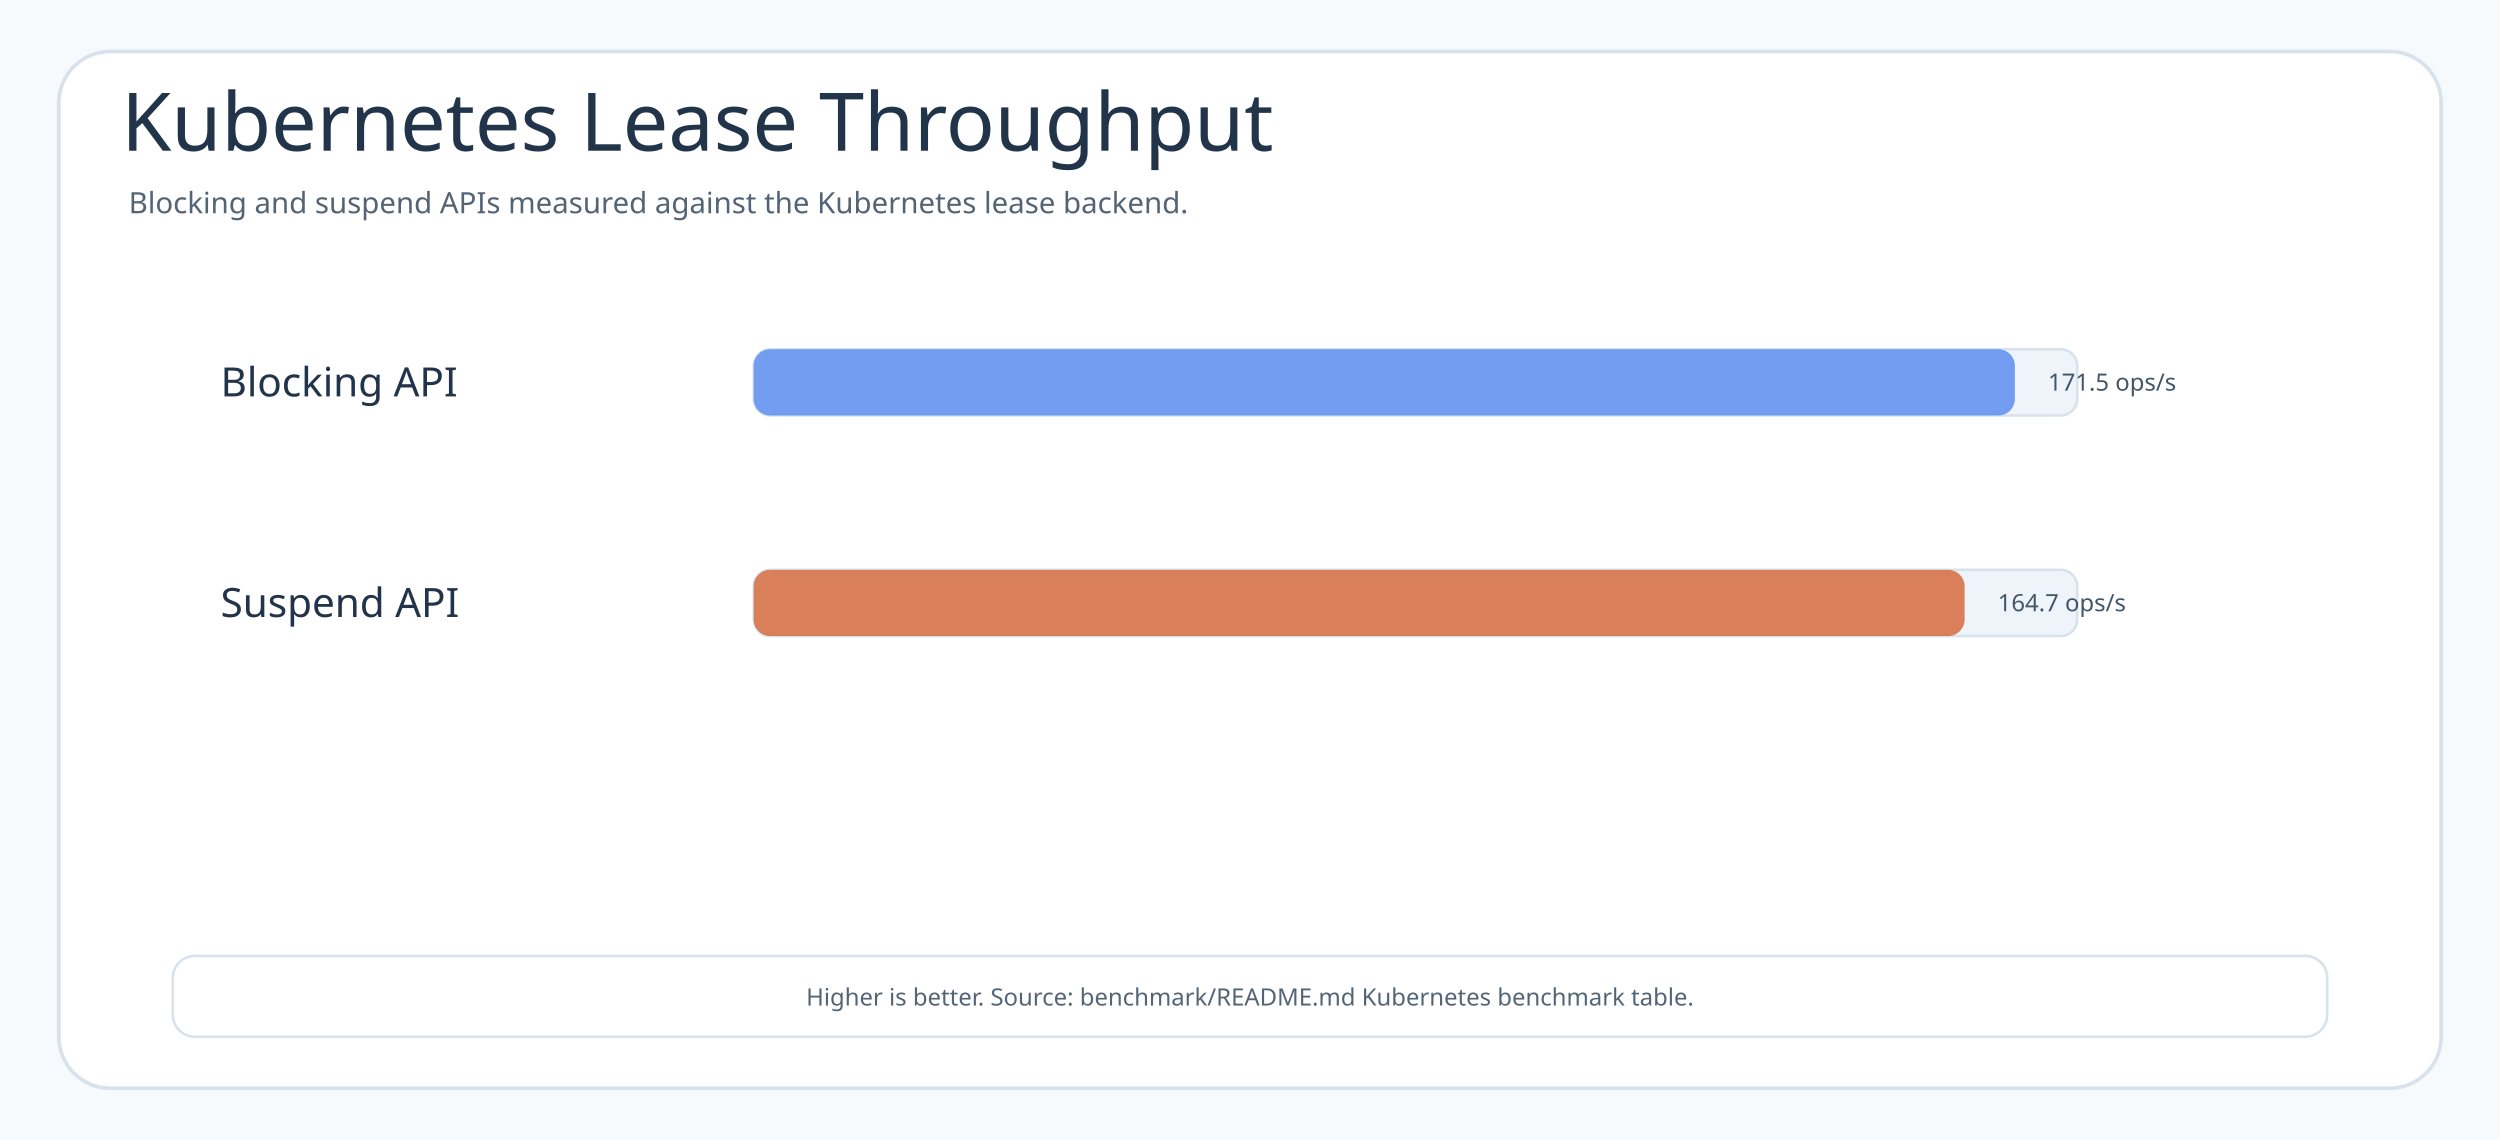
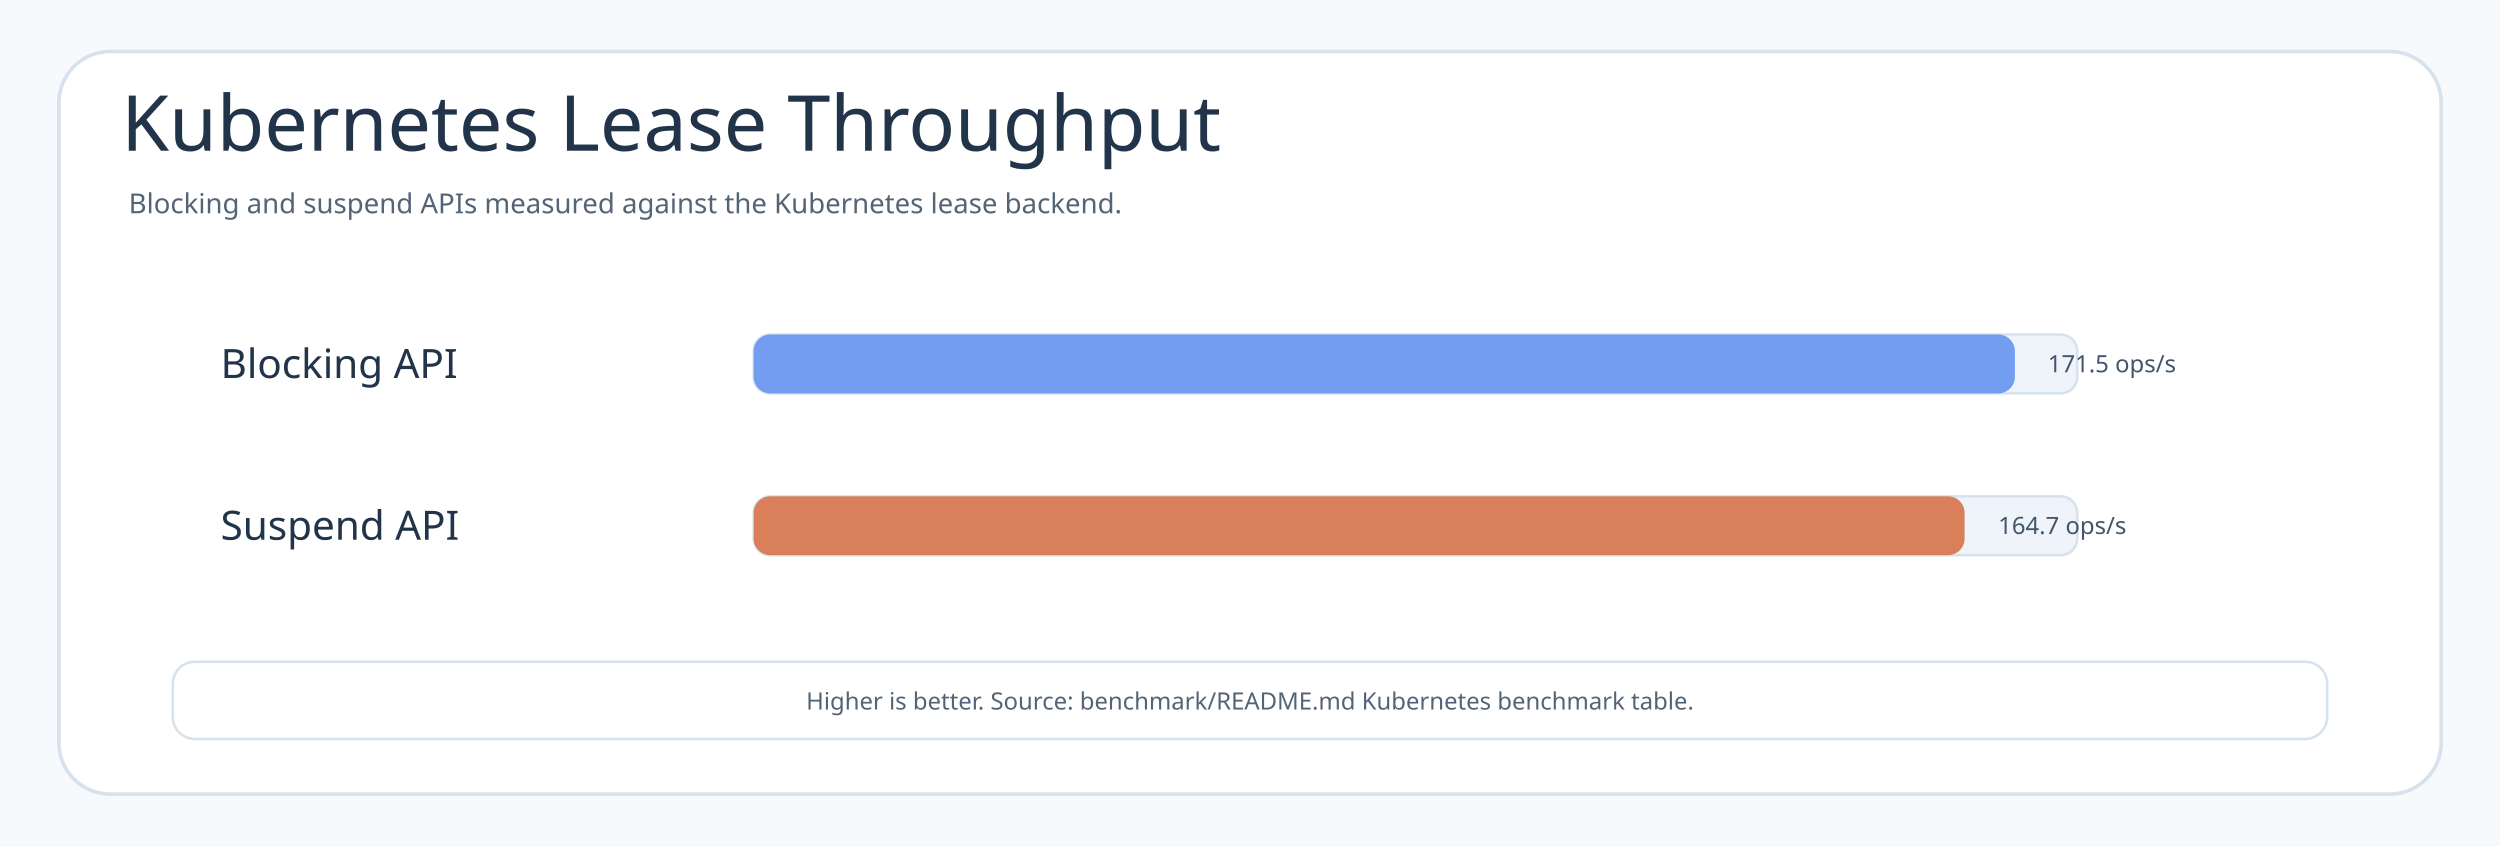
- <svg xmlns="http://www.w3.org/2000/svg" width="1360" height="620" viewBox="0 0 1360 620" role="img" aria-labelledby="title desc" data-intent="Show the realistic Kubernetes lease throughput envelope for readers choosing the Kubernetes backend." data-evidence="benchmark/README.md Kubernetes throughput table" data-source-read="benchmark/README.md; benchmark/README.ko.md">
+ <svg xmlns="http://www.w3.org/2000/svg" width="1360" height="460" viewBox="0 0 1360 460" role="img" aria-labelledby="title desc" data-intent="Show the realistic Kubernetes lease throughput envelope for readers choosing the Kubernetes backend." data-evidence="benchmark/README.md Kubernetes throughput table" data-source-read="benchmark/README.md; benchmark/README.ko.md">
  <defs>
    <style>
    .canvas{fill:#F7FAFC}.frame{fill:#FFFFFF;stroke:#D7E2EC;stroke-width:2}
-     .title{font-family:"Architects Daughter";font-size:44px;fill:#22344A;font-weight:400}
-     .subtitle{font-family:"Comic Mono";font-size:16px;fill:#536476;font-weight:400}
-     .axis{stroke:#D7E2EC;stroke-width:1.5}
+     .title{font-family:"Architects Daughter";font-size:42px;fill:#22344A;font-weight:400}
+     .subtitle{font-family:"Comic Mono";font-size:15px;fill:#536476;font-weight:400}
    .label{font-family:"Architects Daughter";font-size:22px;fill:#22344A;font-weight:400}
    .value{font-family:"Comic Mono";font-size:13px;fill:#42556B;font-weight:400}
-     .legend{font-family:"Comic Mono";font-size:13px;fill:#42556B;font-weight:400}
    .note{font-family:"Comic Mono";font-size:13px;fill:#536476;font-weight:400}
  </style>
  </defs>
-   <rect class="canvas" width="1360" height="620" />
-   <rect class="frame" x="32" y="28" width="1296" height="564" rx="28" />
+   <rect class="canvas" width="1360" height="460" />
+   <rect class="frame" x="32" y="28" width="1296" height="404" rx="28" />
  <text class="title" x="66" y="82">Kubernetes Lease Throughput</text>
  <text class="subtitle" x="70" y="116">Blocking and suspend APIs measured against the Kubernetes lease backend.</text>
  <g>
-     <text class="label" x="120" y="208" dominant-baseline="middle">Blocking API</text>
-     <rect x="410" y="190" width="720" height="36" rx="9" fill="#EEF4F9" stroke="#D7E2EC" stroke-width="1.4" />
-     <rect x="410" y="190" width="686.10" height="36" rx="9" fill="#5B8DEF" opacity="0.84" />
-     <text class="value" x="1114.1" y="208" dominant-baseline="middle">171.5 ops/s</text>
+     <text class="label" x="120" y="198" dominant-baseline="middle">Blocking API</text>
+     <rect x="410" y="182" width="720" height="32" rx="9" fill="#EEF4F9" stroke="#D7E2EC" stroke-width="1.4" />
+     <rect x="410" y="182" width="686.10" height="32" rx="9" fill="#5B8DEF" opacity="0.84" />
+     <text class="value" x="1114" y="198" dominant-baseline="middle">171.5 ops/s</text>
  </g>
  <g>
-     <text class="label" x="120" y="328" dominant-baseline="middle">Suspend API</text>
-     <rect x="410" y="310" width="720" height="36" rx="9" fill="#EEF4F9" stroke="#D7E2EC" stroke-width="1.4" />
-     <rect x="410" y="310" width="658.75" height="36" rx="9" fill="#D66B3D" opacity="0.84" />
-     <text class="value" x="1086.748" y="328" dominant-baseline="middle">164.7 ops/s</text>
+     <text class="label" x="120" y="286" dominant-baseline="middle">Suspend API</text>
+     <rect x="410" y="270" width="720" height="32" rx="9" fill="#EEF4F9" stroke="#D7E2EC" stroke-width="1.4" />
+     <rect x="410" y="270" width="658.75" height="32" rx="9" fill="#D66B3D" opacity="0.84" />
+     <text class="value" x="1087" y="286" dominant-baseline="middle">164.7 ops/s</text>
  </g>
-   <rect x="94" y="520" width="1172" height="44" rx="12" fill="#FFFFFF" stroke="#D7E2EC" stroke-width="1.4" />
-   <text class="note" x="680" y="547" text-anchor="middle">Higher is better. Source: benchmark/README.md Kubernetes benchmark table.</text>
+   <rect x="94" y="360" width="1172" height="42" rx="12" fill="#FFFFFF" stroke="#D7E2EC" stroke-width="1.4" />
+   <text class="note" x="680" y="386" text-anchor="middle">Higher is better. Source: benchmark/README.md Kubernetes benchmark table.</text>
</svg>
